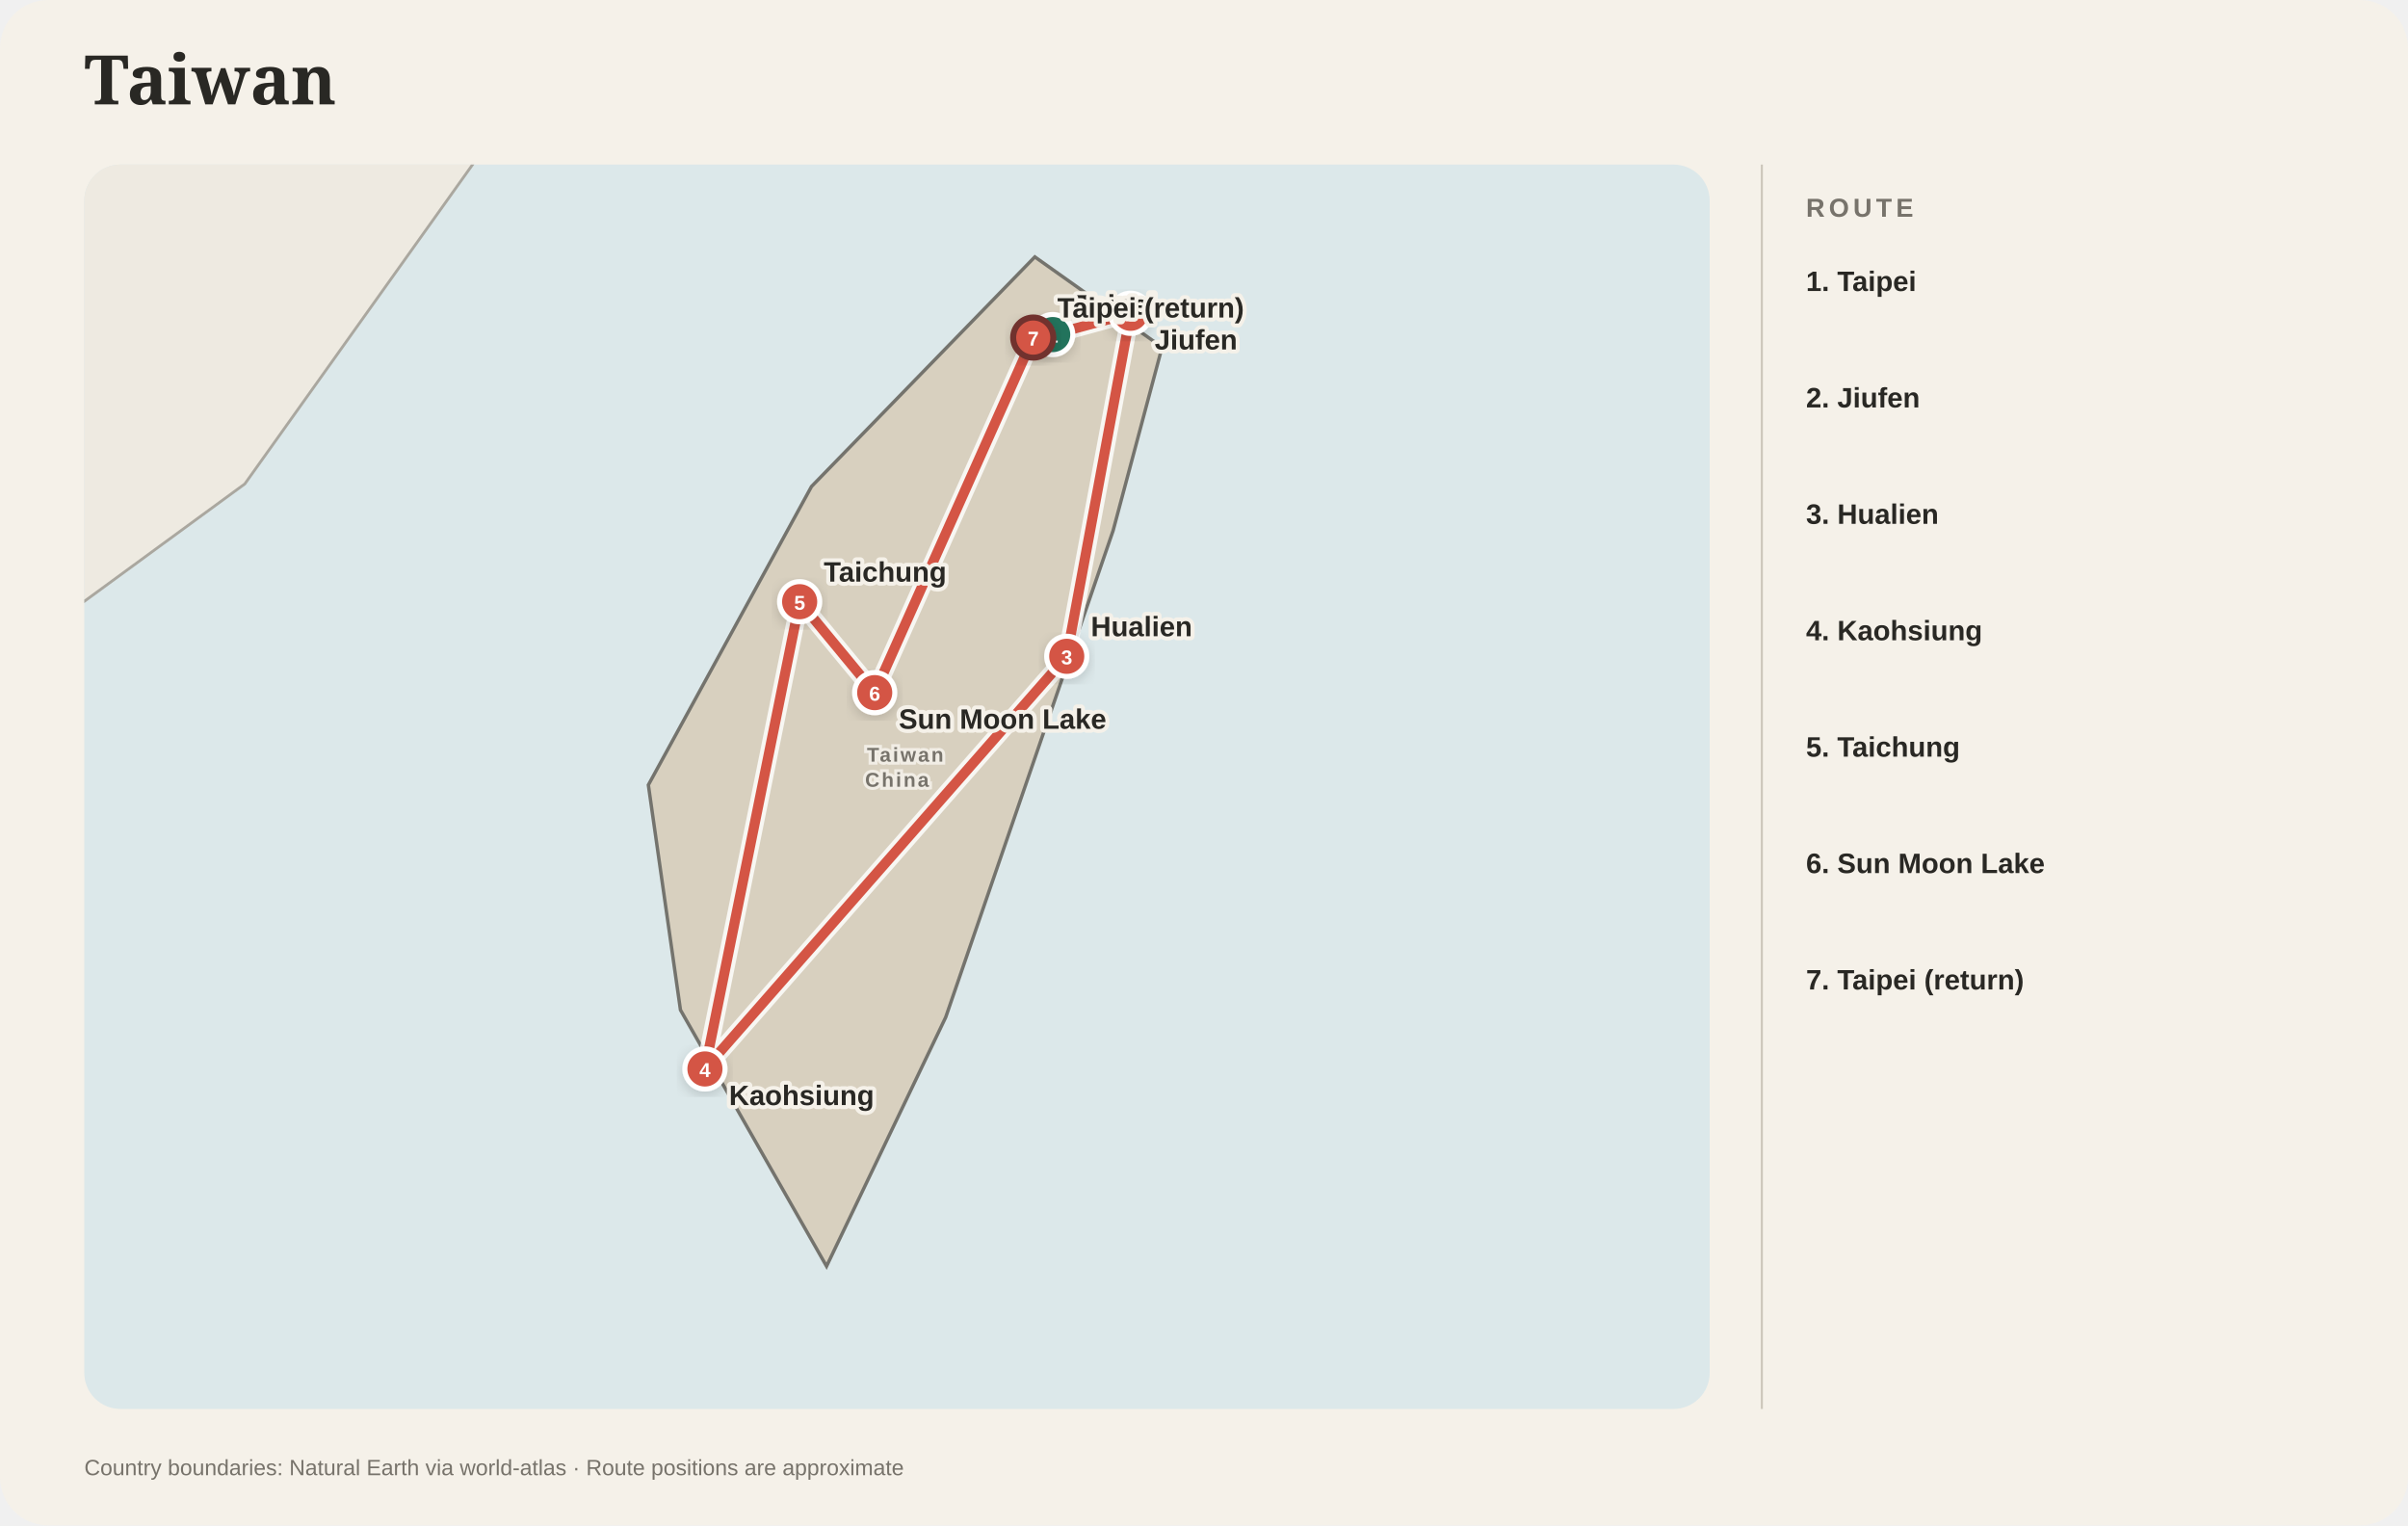
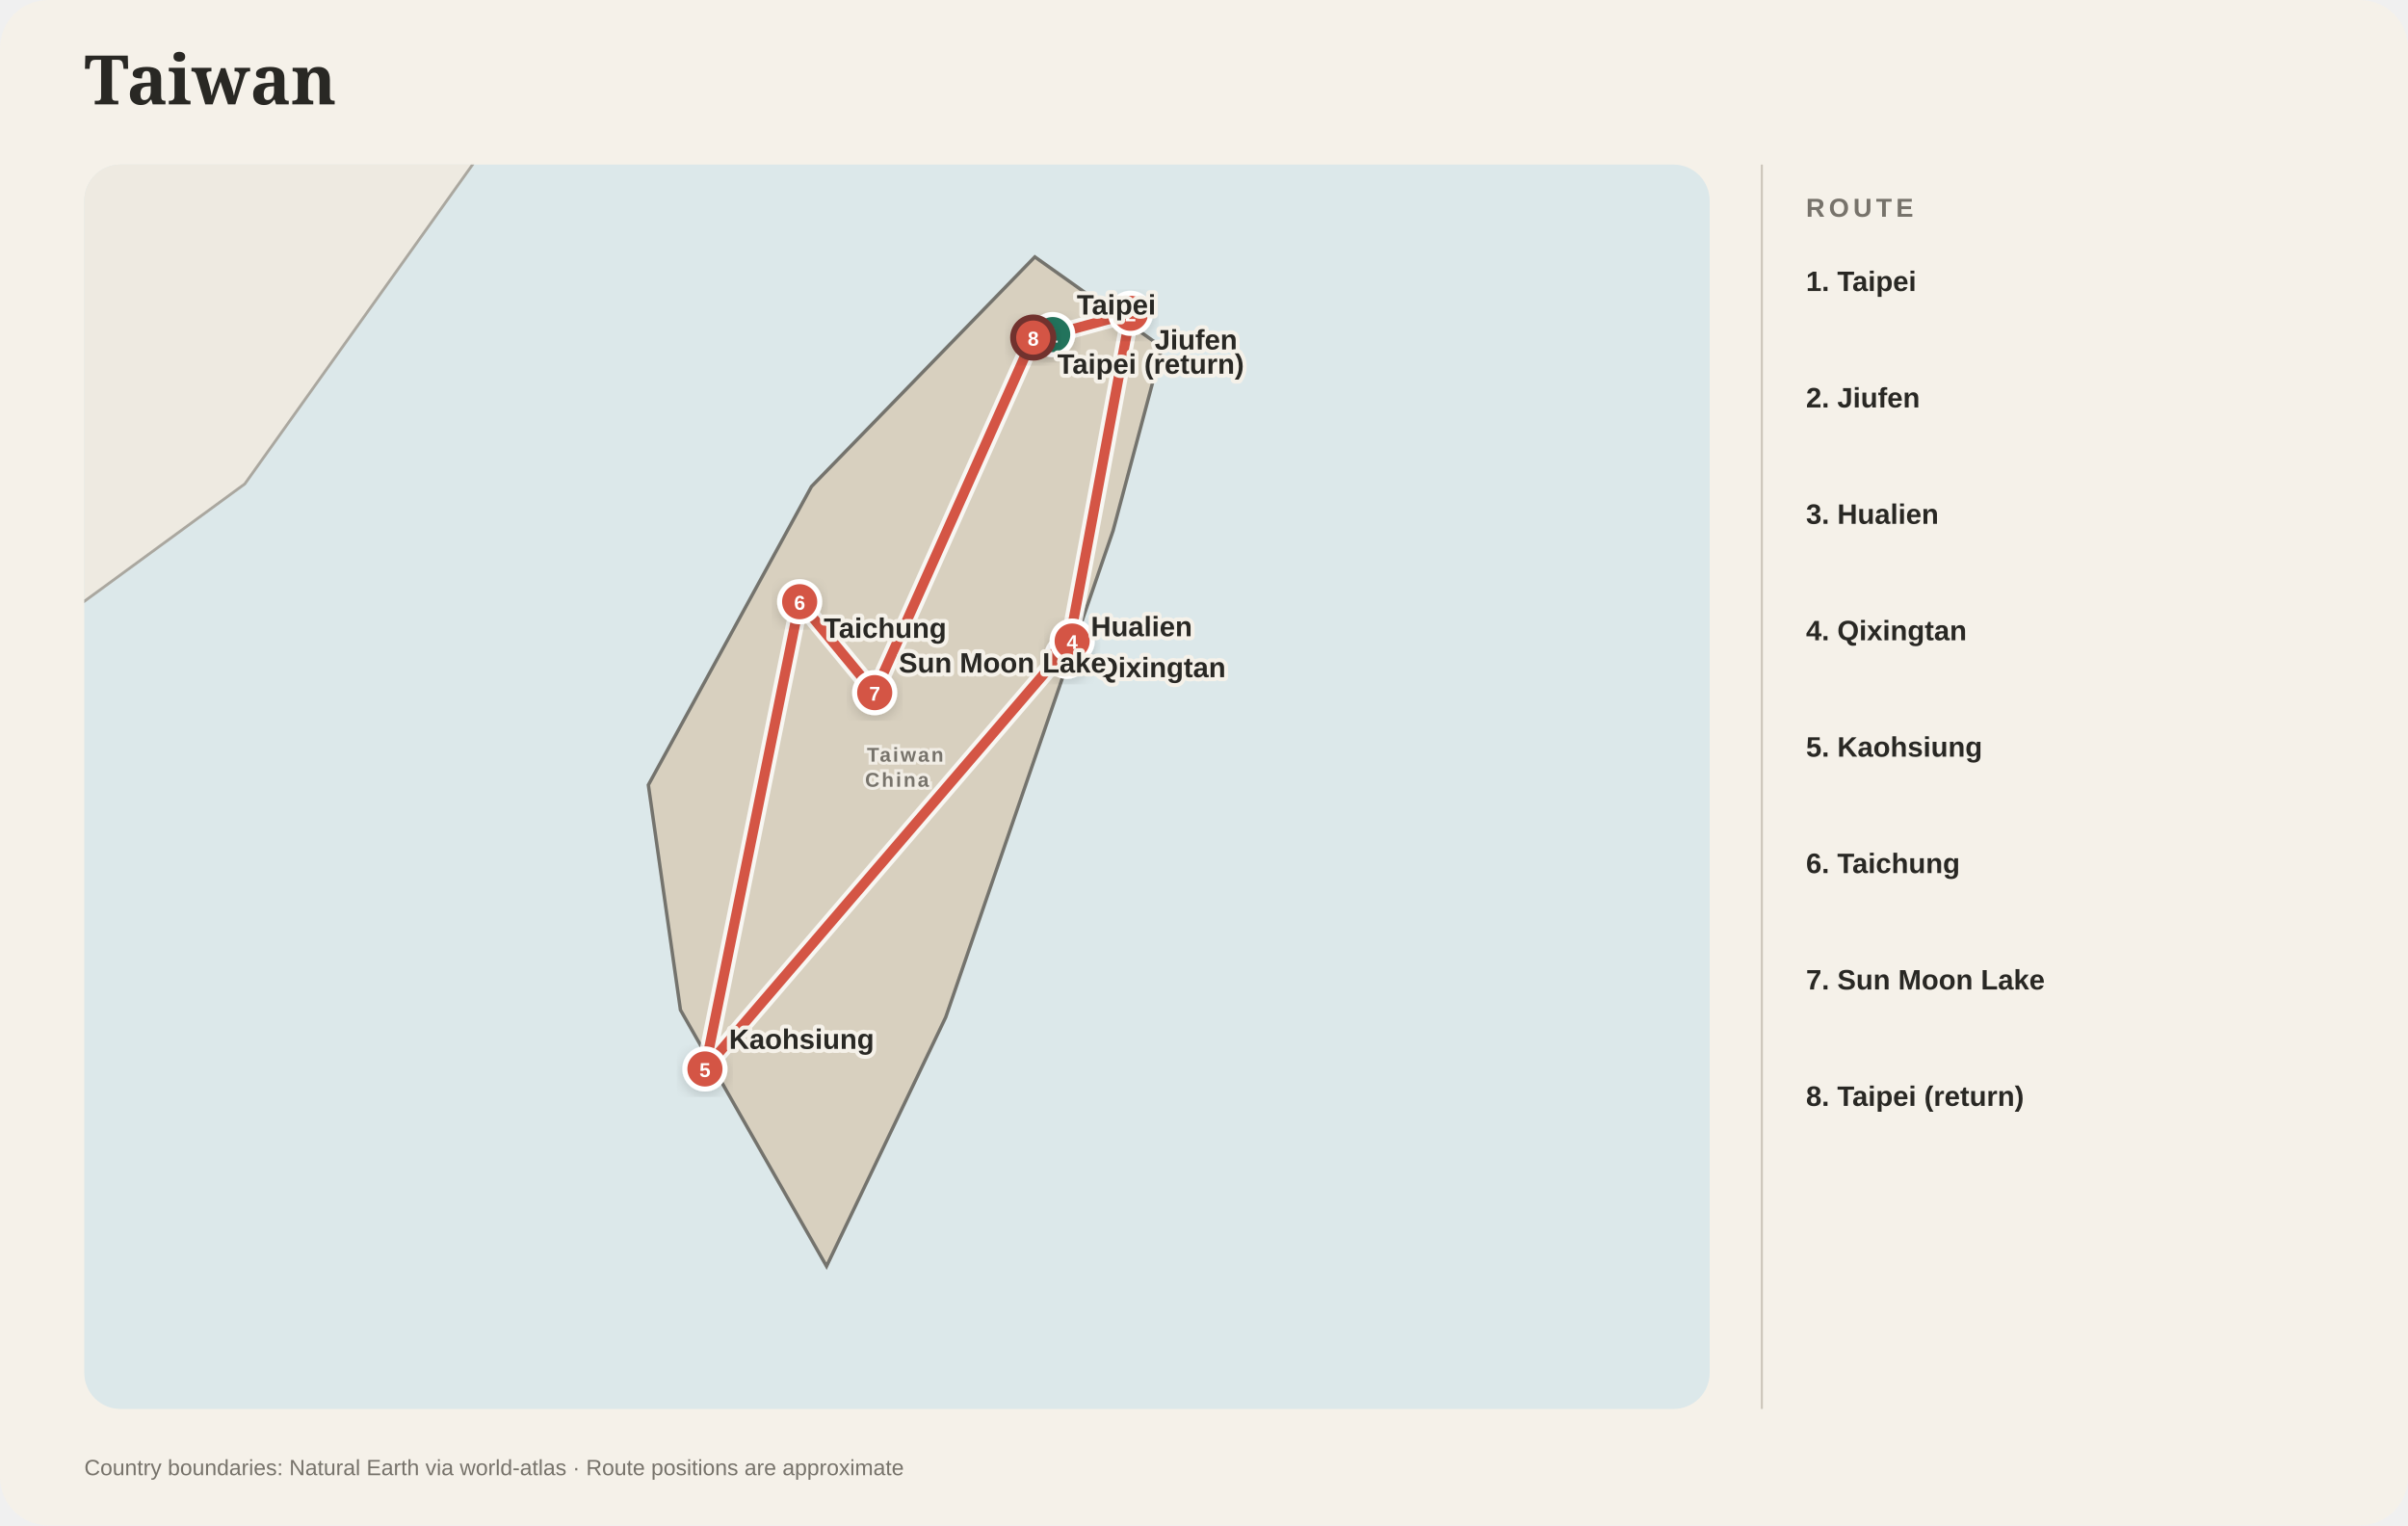
<svg xmlns="http://www.w3.org/2000/svg" viewBox="0 0 1200 760" role="img" aria-labelledby="title desc">
  <defs>
    <filter id="shadow" x="-20%" y="-20%" width="140%" height="140%">
      <feDropShadow dx="0" dy="2" stdDeviation="3" flood-opacity="0.16" />
    </filter>
    <clipPath id="map-clip">
      <rect x="42" y="82" width="810" height="620" rx="18" />
    </clipPath>
  </defs>
  <style>
    .background{fill:#f5f1e9}.map-frame{fill:#dce8ea}.country{stroke:#8b8a82;stroke-width:1.4;vector-effect:non-scaling-stroke}.context-country{fill:#eeeae1;stroke:#aaa79f}.route-country{fill:#d8d0bf;stroke:#74736d;stroke-width:1.7}.country-label{font:700 10px Arial,sans-serif;fill:#77736b;letter-spacing:1px;text-anchor:middle;paint-order:stroke;stroke:#f1ede5;stroke-width:3px}.route-halo{fill:none;stroke:#fff;stroke-width:9;stroke-linecap:round;stroke-linejoin:round;opacity:.82}.route{fill:none;stroke:#d45545;stroke-width:5;stroke-linecap:round;stroke-linejoin:round}.stop circle{fill:#d45545;stroke:#fff;stroke-width:2.5;filter:url(#shadow);transition:stroke-width .15s ease}.stop.start circle{fill:#24735c}.stop.end circle{stroke:#71312d;stroke-width:3}.stop text{font:700 10px Arial,sans-serif;fill:#fff;text-anchor:middle}.place-label{font:600 14px Arial,sans-serif;fill:#292824;paint-order:stroke;stroke:#f5f1e9;stroke-width:4;stroke-linejoin:round}.title{font:700 34px Georgia,serif;fill:#292824}.route-title{font:700 13px Arial,sans-serif;fill:#77736b;letter-spacing:2px}.summary-number{font:700 13px Arial,sans-serif;fill:#d45545}.summary-text{font:600 14px Arial,sans-serif;fill:#292824}.attribution{font:11px Arial,sans-serif;fill:#77736b}.divider{stroke:#cbc5b9;stroke-width:1}.stop-link{cursor:pointer;outline:none}.summary-text,.place-label{transition:fill .15s ease}.summary-stop:hover .summary-text,.summary-stop:focus-visible .summary-text,.summary-stop.is-linked-hover .summary-text,.place-label:hover,.place-label:focus-visible,.place-label.is-linked-hover{fill:#a83d35;text-decoration:underline}.stop:hover circle,.stop:focus-visible circle,.stop.is-linked-hover circle{stroke:#292824;stroke-width:4}.lightbox-map .divider,.lightbox-map .route-title,.lightbox-map .summary-stop{display:none}
  </style>
  <rect class="background" width="1200" height="760" rx="24" />
  <text class="title" x="42" y="52">Taiwan</text>
  <rect class="map-frame" x="42" y="82" width="810" height="620" rx="18" />
  <g clip-path="url(#map-clip)">
    <path class="country context-country" d="M-1150.6,1201.4 L-1264.4,1154.6 L-1268.4,1024.3 L-1200.0,956.0 L-1048.3,913.5 L-969.0,917.1 L-938.0,974.9 L-998.9,1041.5 L-1030.8,1128.7 L-1150.6,1201.4 Z M-5200.4,-2450.9 L-5211.4,-2537.2 L-5116.6,-2576.6 L-5241.4,-2839.2 L-4966.9,-2899.6 L-4895.5,-2933.1 L-4795.7,-3203.9 L-4520.7,-3154.3 L-4443.4,-3222.6 L-4436.9,-3374.1 L-4322.1,-3388.5 L-4216.3,-3489.1 L-4161.9,-3501.6 L-4125.5,-3395.9 L-4009.2,-3315.8 L-3811.6,-3259.0 L-3715.7,-3137.1 L-3769.1,-2960.5 L-3719.2,-2895.0 L-3554.6,-2869.2 L-3367.9,-2847.9 L-3200.2,-2753.7 L-3114.9,-2736.8 L-3051.5,-2597.6 L-2970.2,-2507.8 L-2817.4,-2511.3 L-2531.0,-2477.3 L-2346.8,-2498.3 L-2210.1,-2475.8 L-2005.0,-2383.9 L-1837.3,-2384.1 L-1775.9,-2337.0 L-1614.2,-2418.4 L-1390.7,-2470.9 L-1182.5,-2476.5 L-1020.9,-2529.8 L-921.0,-2610.7 L-824.2,-2661.6 L-846.7,-2711.5 L-891.1,-2769.6 L-818.2,-2867.1 L-740.4,-2853.5 L-597.7,-2822.8 L-459.4,-2902.9 L-248.3,-2961.6 L-146.5,-3061.6 L-49.2,-3104.6 L152.4,-3124.6 L261.7,-3107.7 L276.7,-3161.5 L151.4,-3267.2 L40.1,-3315.5 L-66.7,-3259.5 L-203.4,-3283.0 L-281.8,-3264.1 L-317.7,-3325.8 L-219.4,-3476.8 L-152.0,-3590.9 L14.2,-3533.9 L209.8,-3629.3 L208.3,-3695.9 L333.6,-3856.3 L410.9,-3904.7 L408.9,-3988.2 L333.1,-4024.3 L447.4,-4099.5 L619.5,-4126.6 L803.7,-4130.7 L1010.8,-4085.7 L1132.6,-4030.1 L1218.4,-3877.6 L1270.3,-3812.6 L1318.7,-3719.7 L1370.1,-3571.5 L1611.2,-3523.1 L1775.3,-3415.6 L1831.2,-3273.6 L2042.3,-3273.3 L2162.1,-3332.9 L2391.2,-3377.7 L2318.3,-3241.6 L2264.9,-3186.3 L2217.0,-3020.7 L2124.2,-2873.5 L1955.5,-2900.1 L1836.7,-2846.9 L1873.2,-2717.4 L1853.2,-2538.7 L1782.3,-2534.6 L1783.3,-2457.9 L1694.0,-2546.9 L1638.6,-2462.2 L1424.5,-2397.2 L1446.5,-2317.3 L1326.2,-2323.0 L1260.8,-2370.3 L1165.5,-2263.1 L1012.8,-2181.7 L899.5,-2084.7 L705.9,-2040.9 L604.1,-1970.0 L454.3,-1928.8 L528.2,-1998.9 L499.3,-2057.8 L609.1,-2159.4 L535.7,-2238.8 L414.9,-2185.3 L258.2,-2080.1 L172.9,-1982.6 L37.1,-1975.1 L-33.7,-1904.7 L39.6,-1802.4 L152.9,-1777.5 L157.4,-1709.7 L267.2,-1665.4 L422.4,-1773.4 L545.7,-1714.6 L635.0,-1710.7 L657.5,-1631.4 L461.3,-1589.2 L396.5,-1507.5 L261.7,-1431.8 L190.8,-1325.8 L340.1,-1242.6 L394.5,-1093.9 L478.8,-955.4 L573.1,-839.2 L570.6,-726.9 L483.8,-685.7 L516.7,-605.0 L598.6,-557.9 L577.1,-434.8 L541.7,-315.1 L464.3,-301.5 L363.0,-137.7 L250.7,60.7 L122.0,241.1 L-68.7,380.6 L-261.3,508.1 L-417.5,525.5 L-502.3,592.5 L-550.2,543.4 L-628.6,618.6 L-822.2,694.4 L-969.0,717.4 L-1016.4,877.2 L-1093.2,886.1 L-1129.6,776.3 L-1096.7,718.0 L-1282.9,669.6 L-1348.2,694.1 L-1488.0,654.7 L-1553.8,593.3 L-1531.9,506.3 L-1658.6,478.6 L-1725.5,421.8 L-1843.3,502.4 L-1978.5,519.8 L-2088.8,519.1 L-2163.2,556.2 L-2235.1,578.2 L-2214.1,751.2 L-2288.0,747.1 L-2300.4,711.6 L-2304.9,649.1 L-2406.2,693.1 L-2466.6,665.2 L-2569.4,608.4 L-2529.0,483.0 L-2616.8,453.6 L-2649.8,314.3 L-2796.0,339.4 L-2779.5,160.0 L-2648.3,33.8 L-2642.8,-90.8 L-2646.8,-206.5 L-2707.2,-242.6 L-2753.6,-331.7 L-2834.4,-320.4 L-2984.1,-343.2 L-2937.2,-406.7 L-3002.1,-500.6 L-3100.9,-436.9 L-3217.2,-474.0 L-3377.4,-377.8 L-3503.1,-265.4 L-3614.9,-246.5 L-3675.8,-287.2 L-3749.2,-290.7 L-3848.0,-325.8 L-3922.9,-287.4 L-4014.7,-175.1 L-4026.2,-294.1 L-4111.0,-262.3 L-4272.7,-276.9 L-4429.4,-311.7 L-4541.7,-378.0 L-4649.5,-408.0 L-4695.9,-480.7 L-4774.2,-502.2 L-4914.0,-600.7 L-5025.3,-647.3 L-5082.7,-611.2 L-5275.3,-716.9 L-5411.5,-812.6 L-5450.5,-979.2 L-5350.6,-959.0 L-5346.2,-1036.1 L-5401.6,-1113.6 L-5387.6,-1237.0 L-5536.3,-1414.1 L-5764.4,-1475.3 L-5805.3,-1591.5 L-5907.6,-1662.1 L-5932.5,-1705.4 L-5953.5,-1791.6 L-5948.5,-1850.5 L-6032.9,-1884.8 L-6078.3,-1869.7 L-6113.2,-2009.4 L-6073.8,-2044.2 L-6093.2,-2079.6 L-5960.5,-2151.0 L-5864.7,-2180.7 L-5718.0,-2160.2 L-5665.5,-2256.9 L-5487.9,-2274.8 L-5438.5,-2334.7 L-5219.9,-2416.6 L-5200.4,-2450.9 Z" />
    <path class="country route-country" d="M554.7,264.4 L471.3,506.8 L411.9,630.9 L339.1,503.2 L323.1,391.1 L404.4,242.4 L515.7,128.0 L579.1,173.0 L554.7,264.4 Z" />
    <text class="country-label" x="447.0" y="392.0">China</text>
    <text class="country-label" x="451.1" y="379.5">Taiwan</text>
-     <path class="route-halo" d="M524.6,166.7 L563.4,156.1 L531.6,327.0 L351.3,532.6 L398.5,299.8 L435.9,345.1 L514.9,168.2" />
-     <path class="route" d="M524.6,166.7 L563.4,156.1 L531.6,327.0 L351.3,532.6 L398.5,299.8 L435.9,345.1 L514.9,168.2" />
+     <path class="route-halo" d="M524.6,166.7 L563.4,156.1 L531.6,327.0 L534.3,319.4 L351.3,532.6 L398.5,299.8 L435.9,345.1 L514.9,168.2" />
+     <path class="route" d="M524.6,166.7 L563.4,156.1 L531.6,327.0 L534.3,319.4 L351.3,532.6 L398.5,299.8 L435.9,345.1 L514.9,168.2" />
    <g class="stop stop-link start" data-section="0" data-stop-name="Taipei" transform="translate(524.6 166.7)">
      <circle r="10" />
      <text x="0" y="4">1</text>
    </g>
    <g class="stop stop-link" data-section="2" data-stop-name="Jiufen" transform="translate(563.4 156.1)">
      <circle r="10" />
      <text x="0" y="4">2</text>
    </g>
    <g class="stop stop-link" data-section="3" data-stop-name="Hualien" transform="translate(531.6 327.0)">
      <circle r="10" />
      <text x="0" y="4">3</text>
    </g>
-     <g class="stop stop-link" data-section="5" data-stop-name="Kaohsiung" transform="translate(351.3 532.6)">
+     <g class="stop stop-link" data-section="4" data-stop-name="Qixingtan" transform="translate(534.3 319.4)">
      <circle r="10" />
      <text x="0" y="4">4</text>
    </g>
-     <g class="stop stop-link" data-section="7" data-stop-name="Taichung" transform="translate(398.5 299.8)">
+     <g class="stop stop-link" data-section="6" data-stop-name="Kaohsiung" transform="translate(351.3 532.6)">
      <circle r="10" />
      <text x="0" y="4">5</text>
    </g>
-     <g class="stop stop-link" data-section="8" data-stop-name="Sun Moon Lake" transform="translate(435.9 345.1)">
+     <g class="stop stop-link" data-section="8" data-stop-name="Taichung" transform="translate(398.5 299.8)">
      <circle r="10" />
      <text x="0" y="4">6</text>
    </g>
-     <g class="stop stop-link end" data-section="9" data-stop-name="Taipei (return)" transform="translate(514.9 168.2)">
+     <g class="stop stop-link" data-section="9" data-stop-name="Sun Moon Lake" transform="translate(435.9 345.1)">
      <circle r="10" />
      <text x="0" y="4">7</text>
+     </g>
+     <g class="stop stop-link end" data-section="11" data-stop-name="Taipei (return)" transform="translate(514.9 168.2)">
+       <circle r="10" />
+       <text x="0" y="4">8</text>
    </g>
    <text class="place-label stop-link" data-section="0" data-stop-name="Taipei" x="536.6" y="156.7" text-anchor="start">Taipei</text>
    <text class="place-label stop-link" data-section="2" data-stop-name="Jiufen" x="575.4" y="174.1" text-anchor="start">Jiufen</text>
    <text class="place-label stop-link" data-section="3" data-stop-name="Hualien" x="543.6" y="317.0" text-anchor="start">Hualien</text>
-     <text class="place-label stop-link" data-section="5" data-stop-name="Kaohsiung" x="363.3" y="550.6" text-anchor="start">Kaohsiung</text>
-     <text class="place-label stop-link" data-section="7" data-stop-name="Taichung" x="410.5" y="289.8" text-anchor="start">Taichung</text>
-     <text class="place-label stop-link" data-section="8" data-stop-name="Sun Moon Lake" x="447.9" y="363.1" text-anchor="start">Sun Moon Lake</text>
-     <text class="place-label stop-link" data-section="9" data-stop-name="Taipei (return)" x="526.9" y="158.2" text-anchor="start">Taipei (return)</text>
+     <text class="place-label stop-link" data-section="4" data-stop-name="Qixingtan" x="546.3" y="337.4" text-anchor="start">Qixingtan</text>
+     <text class="place-label stop-link" data-section="6" data-stop-name="Kaohsiung" x="363.3" y="522.6" text-anchor="start">Kaohsiung</text>
+     <text class="place-label stop-link" data-section="8" data-stop-name="Taichung" x="410.5" y="317.8" text-anchor="start">Taichung</text>
+     <text class="place-label stop-link" data-section="9" data-stop-name="Sun Moon Lake" x="447.9" y="335.1" text-anchor="start">Sun Moon Lake</text>
+     <text class="place-label stop-link" data-section="11" data-stop-name="Taipei (return)" x="526.9" y="186.2" text-anchor="start">Taipei (return)</text>
  </g>
  <line class="divider" x1="878" y1="82" x2="878" y2="702" />
  <text class="route-title" x="900" y="108">ROUTE</text>
  <g class="summary-stop stop-link" data-section="0" data-stop-name="1. Taipei" transform="translate(900 145.0)">
    <text class="summary-text" x="0" y="0">
      <tspan x="0" dy="0">1. Taipei</tspan>
    </text>
  </g>
  <g class="summary-stop stop-link" data-section="2" data-stop-name="2. Jiufen" transform="translate(900 203.0)">
    <text class="summary-text" x="0" y="0">
      <tspan x="0" dy="0">2. Jiufen</tspan>
    </text>
  </g>
  <g class="summary-stop stop-link" data-section="3" data-stop-name="3. Hualien" transform="translate(900 261.0)">
    <text class="summary-text" x="0" y="0">
      <tspan x="0" dy="0">3. Hualien</tspan>
    </text>
  </g>
-   <g class="summary-stop stop-link" data-section="5" data-stop-name="4. Kaohsiung" transform="translate(900 319.0)">
+   <g class="summary-stop stop-link" data-section="4" data-stop-name="4. Qixingtan" transform="translate(900 319.0)">
    <text class="summary-text" x="0" y="0">
-       <tspan x="0" dy="0">4. Kaohsiung</tspan>
+       <tspan x="0" dy="0">4. Qixingtan</tspan>
    </text>
  </g>
-   <g class="summary-stop stop-link" data-section="7" data-stop-name="5. Taichung" transform="translate(900 377.0)">
+   <g class="summary-stop stop-link" data-section="6" data-stop-name="5. Kaohsiung" transform="translate(900 377.0)">
    <text class="summary-text" x="0" y="0">
-       <tspan x="0" dy="0">5. Taichung</tspan>
+       <tspan x="0" dy="0">5. Kaohsiung</tspan>
    </text>
  </g>
-   <g class="summary-stop stop-link" data-section="8" data-stop-name="6. Sun Moon Lake" transform="translate(900 435.0)">
+   <g class="summary-stop stop-link" data-section="8" data-stop-name="6. Taichung" transform="translate(900 435.0)">
    <text class="summary-text" x="0" y="0">
-       <tspan x="0" dy="0">6. Sun Moon Lake</tspan>
+       <tspan x="0" dy="0">6. Taichung</tspan>
    </text>
  </g>
-   <g class="summary-stop stop-link" data-section="9" data-stop-name="7. Taipei (return)" transform="translate(900 493.0)">
+   <g class="summary-stop stop-link" data-section="9" data-stop-name="7. Sun Moon Lake" transform="translate(900 493.0)">
    <text class="summary-text" x="0" y="0">
-       <tspan x="0" dy="0">7. Taipei (return)</tspan>
+       <tspan x="0" dy="0">7. Sun Moon Lake</tspan>
+     </text>
+   </g>
+   <g class="summary-stop stop-link" data-section="11" data-stop-name="8. Taipei (return)" transform="translate(900 551.0)">
+     <text class="summary-text" x="0" y="0">
+       <tspan x="0" dy="0">8. Taipei (return)</tspan>
    </text>
  </g>
  <text class="attribution" x="42" y="735">Country boundaries: Natural Earth via world-atlas · Route positions are approximate</text>
</svg>
